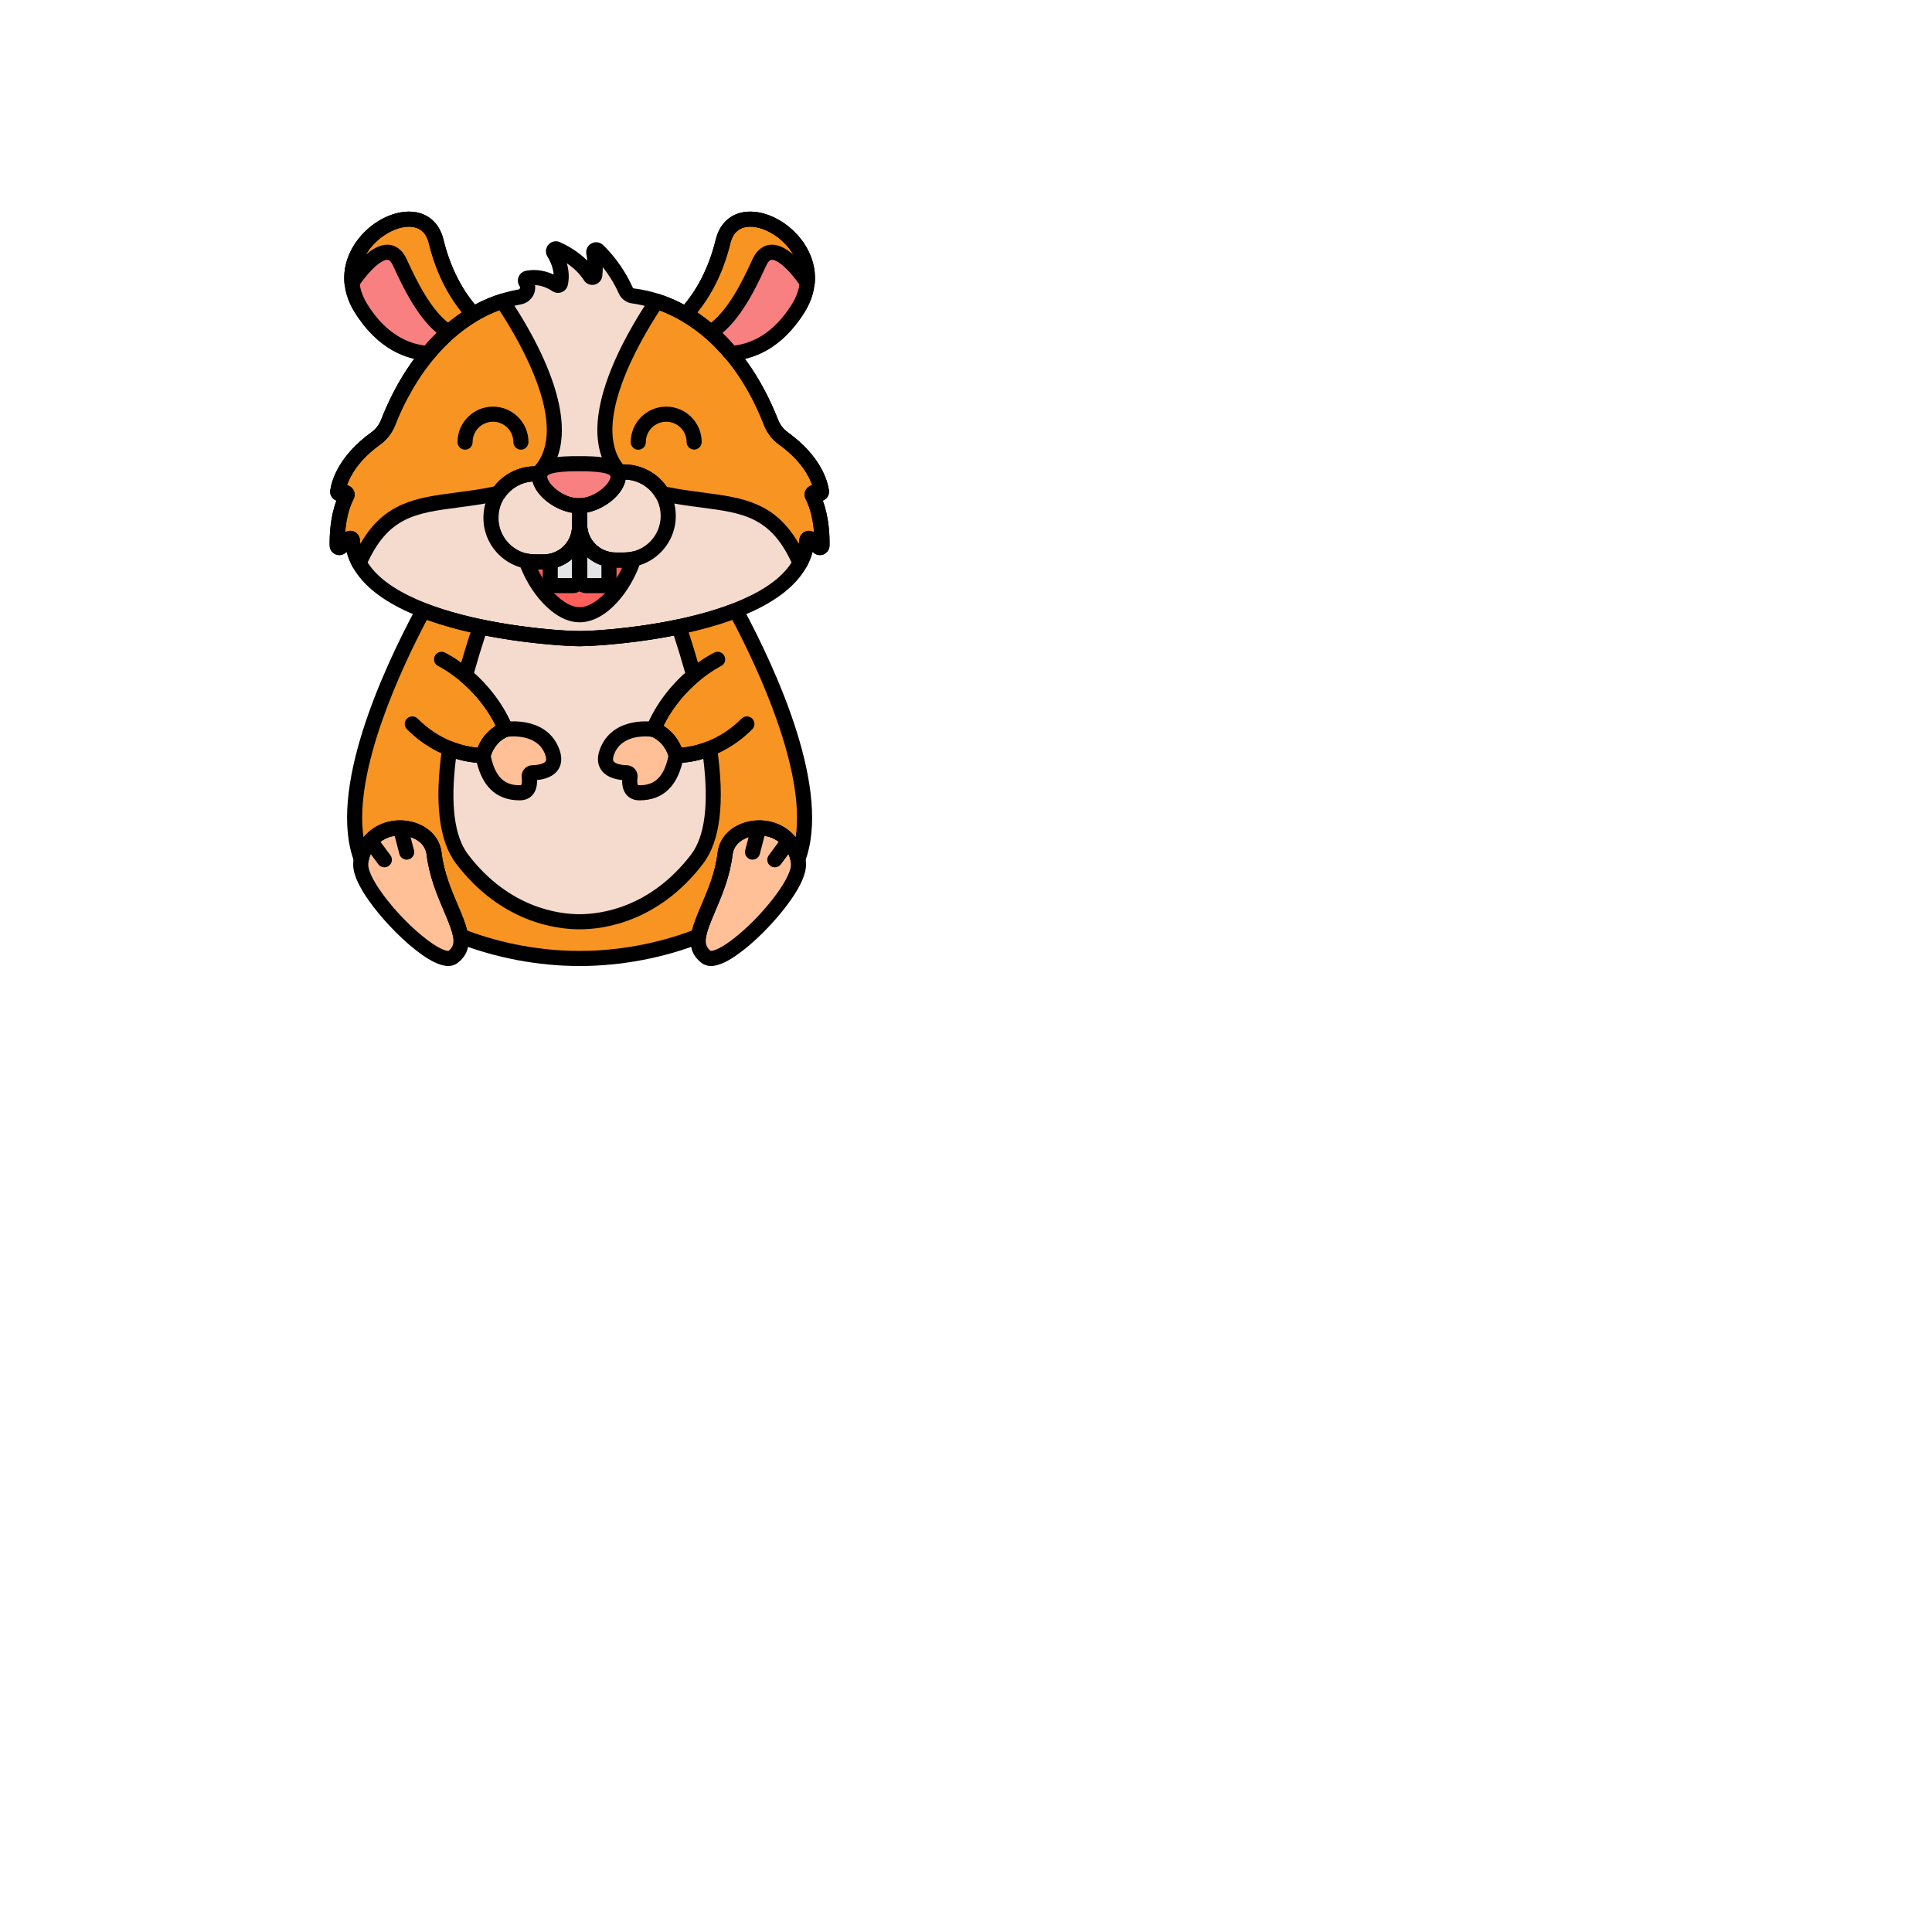
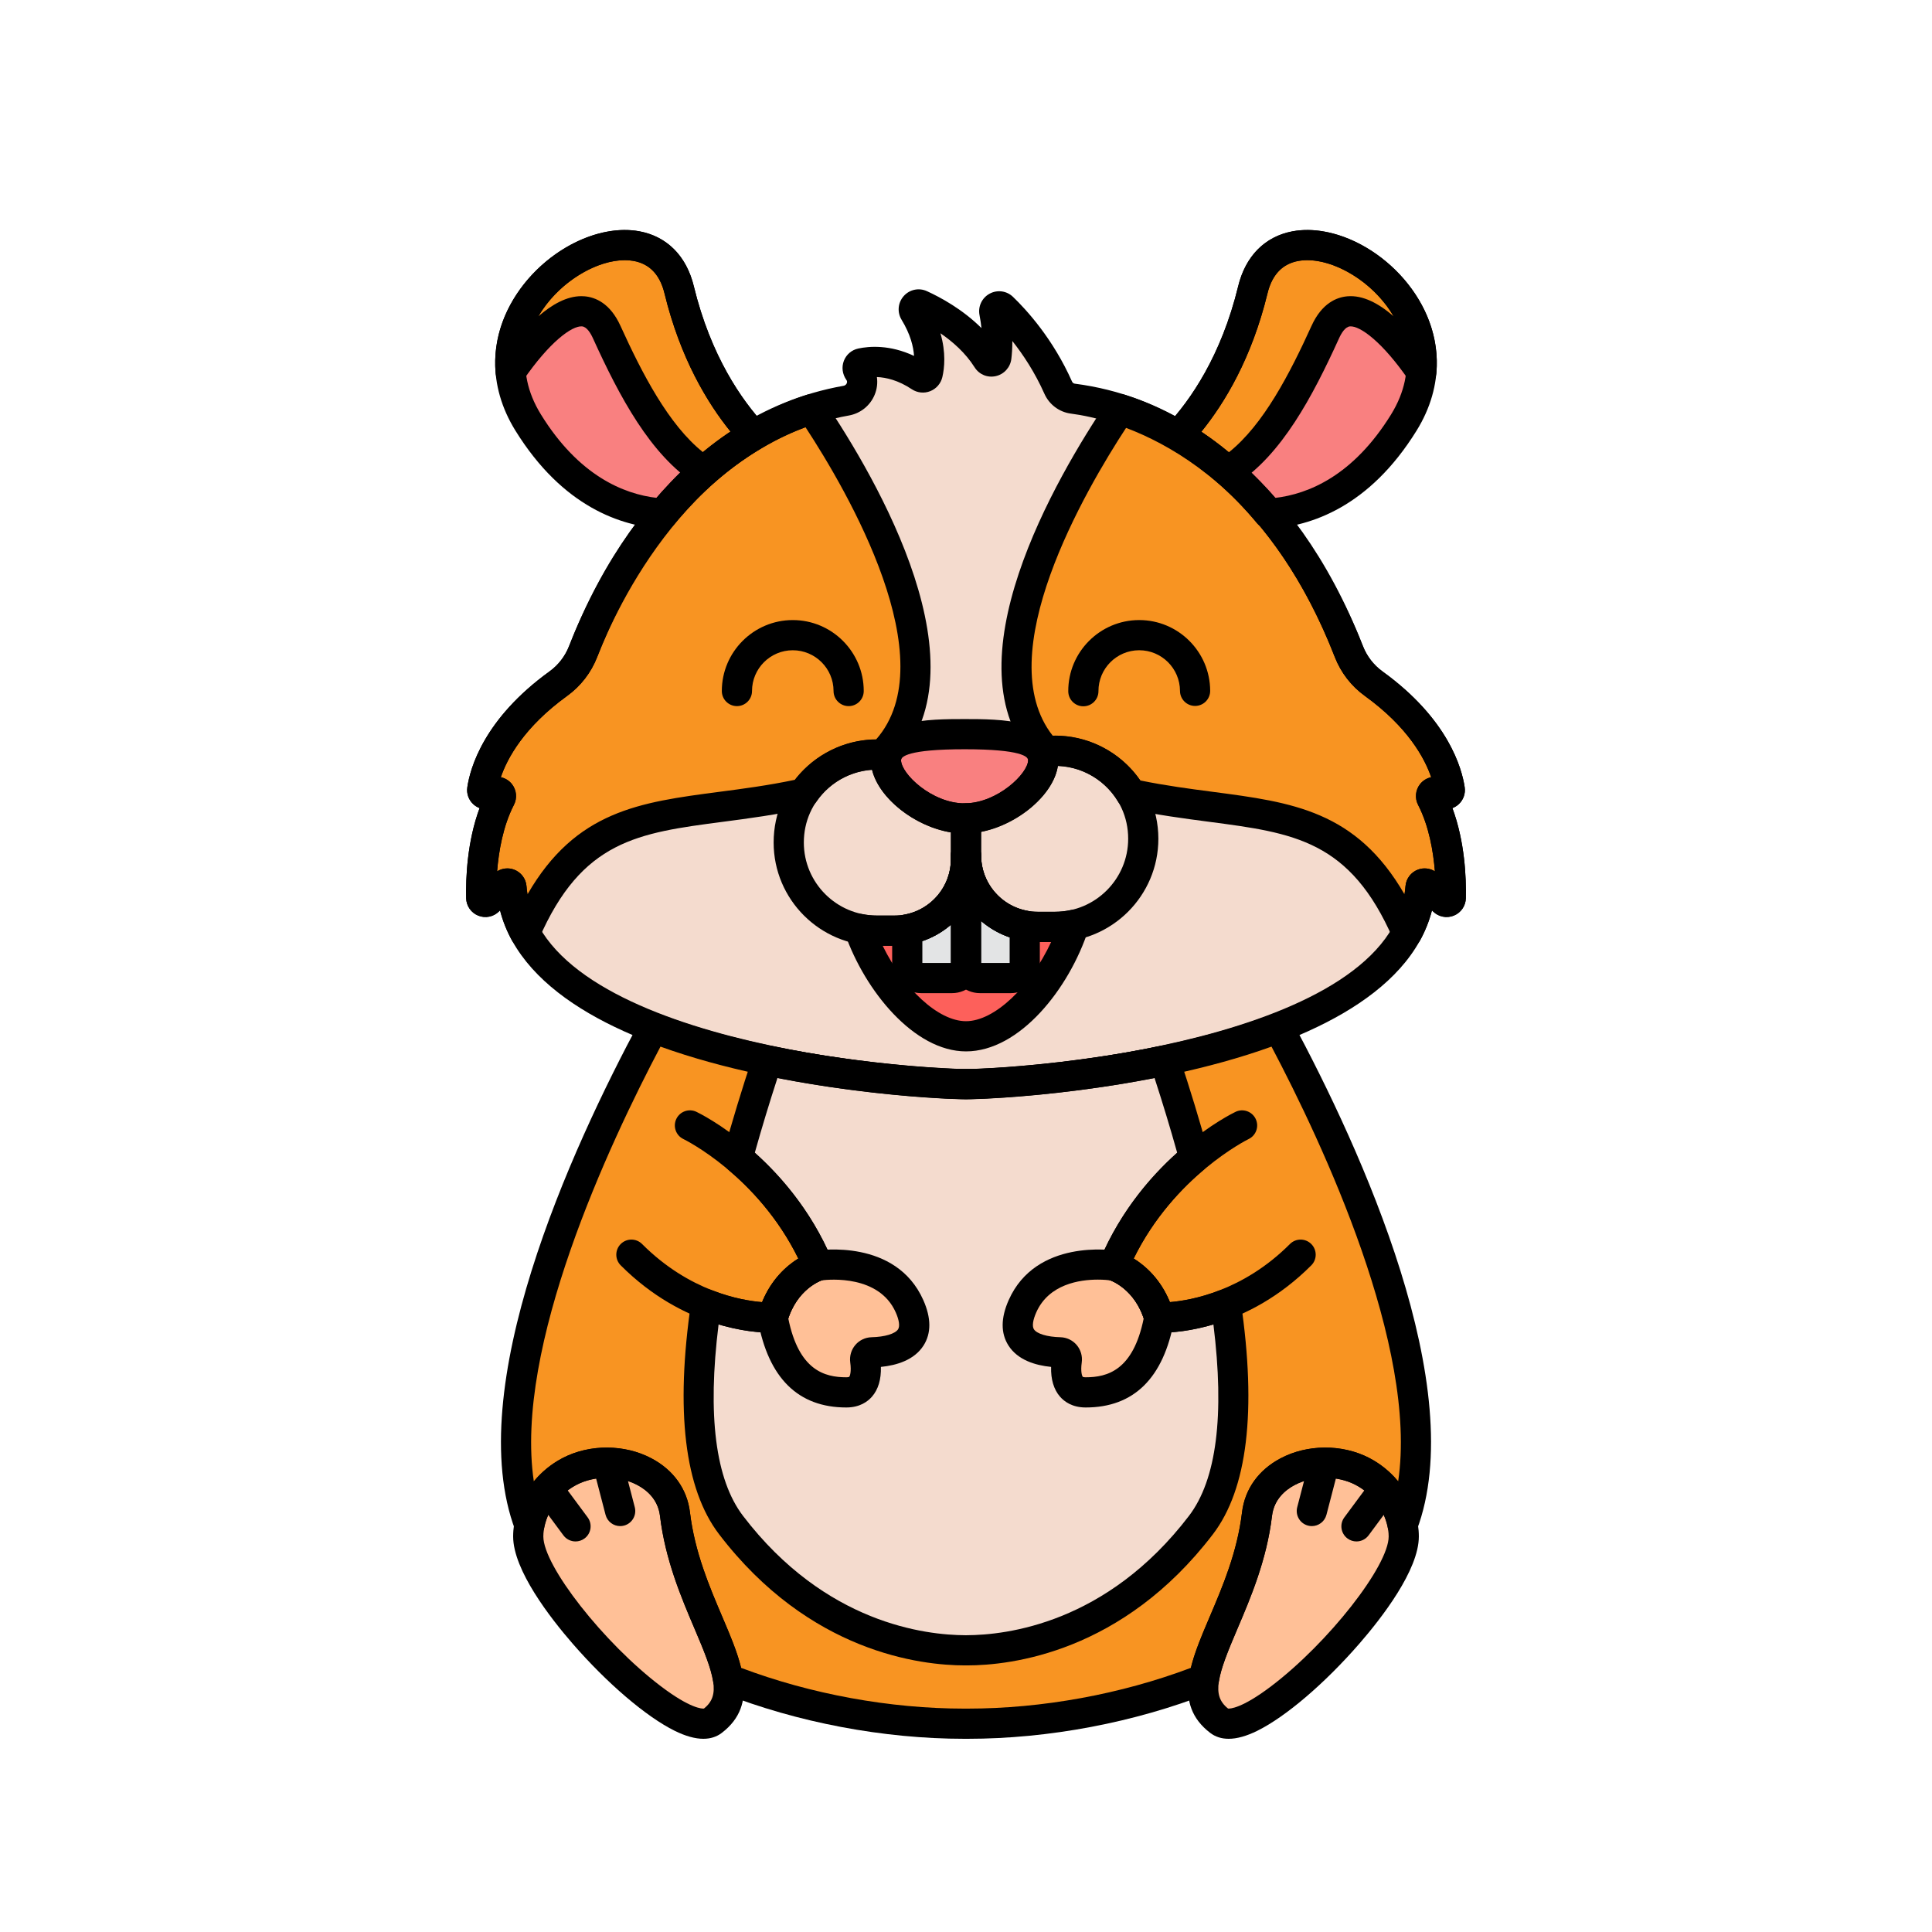
- <svg xmlns="http://www.w3.org/2000/svg" enable-background="new 0 0 512 512" height="100" viewBox="-64 -64 640 640" width="100">
+ <svg xmlns="http://www.w3.org/2000/svg" enable-background="new 0 0 512 512" height="100" viewBox="-32 -32 320 320" width="100">
  <path d="m205.101 100.164c-.272-.528.203-1.127.78-.983l1.39.348c.477.119.928-.278.856-.764-.391-2.65-2.389-10.145-12.604-17.528-1.856-1.341-3.281-3.192-4.111-5.325-3.843-9.868-17.266-38.218-45.728-41.887-1.06-.137-1.971-.834-2.405-1.81-2.91-6.542-6.892-10.998-9.234-13.248-.571-.549-1.504-.029-1.353.748.619 3.185.541 5.748.336 7.438-.092.758-1.081.996-1.489.35-3.007-4.765-8.029-7.624-11.049-9.003-.732-.334-1.437.484-1.019 1.172 2.877 4.732 2.591 8.453 2.18 10.219-.128.55-.764.815-1.234.502-4.27-2.837-7.948-2.602-9.741-2.22-.576.123-.811.799-.472 1.281.017.024.034.049.051.073 1.304 1.869.142 4.438-2.102 4.836-26.98 4.783-39.82 31.936-43.565 41.55-.833 2.138-2.265 3.989-4.124 5.334-10.204 7.38-12.201 14.87-12.592 17.519-.072.486.379.884.856.764l1.39-.348c.577-.144 1.053.455.78.983-3.04 5.892-3.259 13.338-3.192 16.545.013.612.751.907 1.184.475l2.649-2.649c.417-.417 1.128-.154 1.174.433 2.307 29.542 70.73 32.704 75.286 32.59 4.556.114 72.979-3.047 75.286-32.59.046-.587.757-.85 1.174-.433l2.649 2.649c.433.433 1.171.137 1.184-.475.068-3.208-.151-10.654-3.191-16.546z" fill="#f4dbce" />
  <path d="m142.765 121.52h-2.904c-6.551 0-11.861-5.311-11.861-11.862v.625c0 6.551-5.311 11.862-11.862 11.862h-2.904c-.996 0-1.968-.101-2.908-.292 3.138 8.967 10.545 17.789 17.674 17.789 7.309 0 14.915-9.275 17.908-18.471-1.013.223-2.063.349-3.143.349z" fill="#fd605b" />
  <path d="m128 109.66v18.03c0 1.268 1.037 2.305 2.305 2.305h5.118c1.268 0 2.305-1.037 2.305-2.305v-6.371c-5.53-1.006-9.727-5.838-9.728-11.659z" fill="#e3e4e5" />
  <path d="m128 109.659v.625c0 5.822-4.197 10.654-9.729 11.66v5.746c0 1.268 1.037 2.305 2.305 2.305h5.118c1.268 0 2.306-1.037 2.306-2.305v-18.03c0-.001 0-.001 0-.001z" fill="#e3e4e5" />
  <path d="m77.87 53.073c4.014-4.843 8.959-9.473 14.944-13.001-4.1-4.418-9.408-12.08-12.325-24.072-4.5-18.5-38 1-25 22 7.234 11.686 16.013 14.698 22.381 15.073z" fill="#f98080" />
  <path d="m178.119 53.074c6.368-.373 15.153-3.381 22.392-15.074 13-21-20.5-40.5-25-22-2.918 11.998-8.231 19.662-12.331 24.079 5.984 3.527 10.924 8.155 14.939 12.995z" fill="#f98080" />
  <g fill="#f89422">
    <path d="m171.41 46.084c6.896-4.45 11.862-13.758 16.101-23.084 4.195-9.228 13.137 2.553 15.91 6.59 1.491-17.199-24.023-29.568-27.91-13.59-2.917 11.992-8.226 19.655-12.325 24.072 2.996 1.767 5.736 3.804 8.224 6.012z" />
    <path d="m68.489 23c4.241 9.33 9.208 18.64 16.108 23.088 2.488-2.208 5.221-4.25 8.216-6.016-4.099-4.418-9.407-12.08-12.324-24.072-3.887-15.978-29.401-3.609-27.91 13.59 2.773-4.036 11.715-15.818 15.91-6.59z" />
    <path d="m205.101 100.164c-.272-.528.203-1.127.78-.983l1.39.348c.476.119.928-.279.856-.764-.391-2.651-2.39-10.15-12.614-17.535-1.854-1.34-3.273-3.193-4.104-5.325-3.472-8.913-14.756-32.853-37.843-40.132-7.159 10.602-26.061 41.737-12.28 56.67 5.754-.602 11.203 2.289 14.039 7.056 21.196 4.558 35.825.307 45.712 23.03 1.249-2.306 2.035-4.82 2.249-7.562.046-.586.758-.848 1.174-.432l2.649 2.649c.433.433 1.171.137 1.184-.475.067-3.207-.152-10.653-3.192-16.545z" />
    <path d="m114.153 93.015c14.831-14.695-4.472-46.509-11.722-57.246-23.088 7.278-34.368 31.223-37.84 40.136-.83 2.132-2.25 3.985-4.104 5.325-10.224 7.385-12.223 14.885-12.614 17.535-.072.486.38.884.856.764l1.39-.348c.577-.144 1.052.455.78.983-3.04 5.892-3.259 13.338-3.192 16.546.013.612.751.907 1.184.475l2.649-2.649c.416-.416 1.128-.155 1.174.432.214 2.742 1 5.256 2.249 7.562 9.96-22.891 24.73-18.405 46.18-23.129 2.839-4.185 7.762-6.729 13.01-6.386z" />
    <path d="m176.203 218.788c.9-7.544 10.67-10.574 17.423-7.093 3.74 1.928 6.05 5.445 6.692 8.873 8.582-22.734-9.686-62.129-20.538-82.325-21.024 8.173-48.926 9.388-51.78 9.316-2.853.071-30.755-1.143-51.78-9.316-10.852 20.196-29.12 59.591-20.538 82.324.641-3.428 2.951-6.944 6.692-8.872 6.753-3.481 16.524-.451 17.423 7.093 1.405 11.779 7.786 20.831 8.782 27.302 19.199 7.56 36.316 7.411 39.42 7.411s20.221.149 39.42-7.411c.998-6.471 7.379-15.523 8.784-27.302z" />
  </g>
  <path d="m140.463 92.53c.21.402.327.857.327 1.376 0 3.95-6.514 9.505-12.79 9.641v6.112c0 6.551 5.311 11.862 11.862 11.862h2.904c8.061 0 14.596-6.535 14.596-14.596-.001-9.157-8.242-15.805-16.899-14.395z" fill="#f4dbce" />
  <path d="m127.766 103.56c-6.347 0-13.025-5.655-13.025-9.653 0-.306.052-.584.127-.848-8.408-.971-16.229 5.57-16.229 14.49 0 8.061 6.535 14.596 14.596 14.596h2.904c6.551 0 11.862-5.311 11.862-11.862v-6.736c-.079.002-.157.013-.235.013z" fill="#f4dbce" />
  <path d="m160.006 186.231c-1.974-6.972-7.513-8.606-7.513-8.606 3.488-8.252 8.853-14.081 13.318-17.835-1.597-5.831-3.306-11.332-4.903-16.133-15.997 3.345-30.867 3.953-32.908 3.902-2.042.051-16.912-.558-32.908-3.902-1.597 4.801-3.306 10.302-4.903 16.133 4.464 3.754 9.829 9.583 13.318 17.835 0 0-5.539 1.634-7.513 8.606 0 0-4.779.239-11.04-2.222-2.168 14.789-1.882 28.716 4.136 36.592 16.07 21.032 36.238 20.743 38.911 20.743s22.841.289 38.911-20.743c6.018-7.876 6.304-21.803 4.136-36.592-6.263 2.461-11.042 2.222-11.042 2.222z" fill="#f4dbce" />
  <path d="m140.79 93.906c0 3.999-6.678 9.653-13.025 9.653s-13.025-5.655-13.025-9.653 6.678-4.307 13.025-4.307c6.348.001 13.025.309 13.025 4.307z" fill="#f98080" />
  <path d="m152.494 177.625s-11.332-1.838-15.138 6.725c-2.965 6.671 3.31 7.567 6.227 7.638.697.017 1.209.644 1.113 1.334-.272 1.948-.248 5.299 3.126 5.299 4.757 0 10.282-1.925 12.185-12.39-1.974-6.972-7.513-8.606-7.513-8.606z" fill="#ffc097" />
  <path d="m103.506 177.625s11.332-1.838 15.138 6.725c2.965 6.671-3.31 7.567-6.227 7.638-.697.017-1.209.644-1.113 1.334.272 1.948.248 5.299-3.126 5.299-4.757 0-10.282-1.925-12.185-12.39 1.974-6.972 7.513-8.606 7.513-8.606z" fill="#ffc097" />
  <path d="m193.626 211.695c-6.753-3.481-16.524-.451-17.423 7.093-2.01 16.857-14.228 28.135-6.24 34.244 5.511 4.215 30.544-21.146 30.544-30.544 0-3.964-2.435-8.501-6.881-10.793z" fill="#ffc097" />
  <path d="m62.374 211.695c6.753-3.481 16.524-.451 17.423 7.093 2.01 16.857 14.228 28.135 6.24 34.244-5.511 4.215-30.544-21.146-30.544-30.544 0-3.964 2.435-8.501 6.881-10.793z" fill="#ffc097" />
  <path d="m128.048 150.059c-.021 0-.074 0-.096 0-.007 0-.011 0-.015 0v-.001c-3.338-.067-69.723-2.463-77.116-31.266l-.162.161c-.904.906-2.257 1.184-3.448.707-1.188-.477-1.975-1.613-2.003-2.894-.071-3.374.165-9.367 2.227-14.919-.372-.14-.721-.35-1.024-.626-.789-.716-1.166-1.771-1.01-2.824.463-3.142 2.717-11.306 13.6-19.177 1.473-1.066 2.6-2.523 3.258-4.215 4.408-11.319 17.661-38.177 45.458-43.105.351-.062.492-.32.537-.427.116-.281-.008-.458-.049-.517-.695-.988-.838-2.165-.427-3.212.404-1.032 1.294-1.787 2.378-2.017 1.834-.391 5.233-.657 9.236 1.222-.098-1.548-.601-3.583-2.058-5.979-.764-1.256-.622-2.837.353-3.935.969-1.091 2.514-1.417 3.841-.81 2.255 1.029 5.904 3.004 9.031 6.115-.069-.671-.173-1.389-.32-2.148-.277-1.426.393-2.852 1.669-3.547 1.27-.691 2.824-.484 3.87.519 2.311 2.22 6.654 6.996 9.785 14.035.083.187.257.323.441.347 30.1 3.88 44.148 34.245 47.737 43.459.66 1.693 1.782 3.148 3.247 4.207 10.893 7.873 13.148 16.042 13.612 19.189.155 1.049-.222 2.105-1.011 2.821-.304.276-.652.486-1.024.626 2.061 5.552 2.298 11.545 2.227 14.916-.028 1.284-.814 2.42-2.003 2.896-1.19.477-2.542.2-3.448-.707l-.162-.161c-7.393 28.8-73.771 31.198-77.116 31.266v.001c-.003 0-.008 0-.015 0zm-.048-5c.021 0 .042 0 .062.001 8.734.224 70.727-4.607 72.731-30.286.097-1.237.91-2.314 2.074-2.744.935-.345 1.969-.226 2.796.289-.262-3.292-.973-7.498-2.785-11.009-.573-1.111-.442-2.462.333-3.441.47-.592 1.124-.986 1.837-1.138-1.066-3.12-3.833-8.295-10.99-13.468-2.246-1.624-3.967-3.852-4.976-6.444-13.196-33.879-36.8-39.422-43.719-40.314-1.906-.246-3.58-1.5-4.37-3.273-1.603-3.603-3.558-6.534-5.318-8.749.006 1.181-.07 2.183-.166 2.971-.17 1.394-1.203 2.535-2.57 2.842-1.377.31-2.759-.262-3.514-1.458-1.506-2.386-3.629-4.25-5.657-5.637.934 3.222.661 5.774.316 7.255-.246 1.06-.997 1.933-2.009 2.334-1.006.4-2.143.281-3.043-.316-2.255-1.499-4.266-1.963-5.792-2.023.144.975.023 1.988-.37 2.937-.75 1.809-2.351 3.093-4.282 3.435-26.01 4.612-38.472 31.779-41.672 39.996-1.007 2.589-2.731 4.82-4.986 6.452-7.149 5.171-9.914 10.344-10.979 13.46.712.152 1.367.546 1.836 1.138.776.979.907 2.33.334 3.442-1.812 3.511-2.523 7.716-2.784 11.009.825-.515 1.859-.634 2.795-.289 1.164.43 1.978 1.506 2.074 2.744 2.005 25.678 64.017 30.494 72.731 30.286.021-.001.042-.002.063-.002zm77.275-43.452h.004zm-154.547-.001-.004.001c.001 0 .003 0 .004-.001zm154.925-2.477c0 .001.001.002.001.003 0-.001-.001-.002-.001-.003zm-155.306-.003v.003c0-.001 0-.002 0-.003z" />
  <path d="m201.037 125.029c-.035 0-.071-.001-.107-.002-.956-.041-1.804-.624-2.185-1.5-7.111-16.345-16.412-17.565-30.491-19.413-4.038-.53-8.614-1.13-13.453-2.17-.68-.146-1.268-.569-1.623-1.166-2.404-4.041-6.957-6.335-11.632-5.849-.785.084-1.562-.211-2.097-.791-14.757-15.99 3.508-47.122 12.045-59.764.621-.917 1.771-1.317 2.824-.985 7.956 2.509 27.726 11.585 39.42 41.609.661 1.698 1.781 3.152 3.239 4.206 10.902 7.875 13.159 16.048 13.623 19.197.155 1.049-.222 2.104-1.011 2.82-.304.275-.652.486-1.024.626 2.061 5.551 2.298 11.544 2.227 14.916-.028 1.284-.814 2.419-2.003 2.896-1.189.478-2.543.198-3.448-.707l-.163-.163c-.437 1.701-1.086 3.351-1.942 4.932-.439.808-1.285 1.308-2.199 1.308zm-44.174-27.762c4.252.868 8.207 1.387 12.041 1.89 13.097 1.718 23.729 3.113 31.726 16.975.073-.449.128-.902.164-1.358.097-1.237.91-2.312 2.073-2.742.935-.345 1.97-.226 2.797.29-.262-3.293-.973-7.499-2.785-11.01-.573-1.111-.442-2.462.333-3.441.47-.592 1.124-.986 1.837-1.138-1.066-3.121-3.835-8.3-11-13.475-2.24-1.62-3.958-3.848-4.97-6.444-10.11-25.957-26.384-35.033-34.499-38.048-6.829 10.425-22.759 37.728-12.206 51.105 5.714-.154 11.22 2.652 14.489 7.396zm48.412 4.34h.004zm.378-2.479c0 .001.001.003.001.004 0-.001-.001-.002-.001-.004z" />
  <path d="m54.963 125.029c-.915 0-1.76-.5-2.198-1.31-.856-1.582-1.506-3.23-1.941-4.931l-.164.163c-.904.906-2.257 1.184-3.448.707-1.188-.477-1.975-1.613-2.003-2.894-.071-3.374.166-9.368 2.227-14.919-.372-.14-.721-.35-1.024-.626-.789-.716-1.166-1.771-1.01-2.824.463-3.145 2.72-11.318 13.623-19.194 1.457-1.053 2.577-2.507 3.237-4.205 11.698-30.03 31.463-39.105 39.418-41.613 1.057-.332 2.204.069 2.824.985 8.725 12.92 27.302 44.673 11.409 60.42-.508.503-1.201.763-1.923.719-4.24-.273-8.373 1.751-10.778 5.295-.358.529-.906.9-1.53 1.038-5.025 1.106-9.761 1.728-13.938 2.275-14.077 1.846-23.376 3.066-30.487 19.41-.381.876-1.229 1.459-2.185 1.5-.038.003-.074.004-.109.004zm-2.93-13.194c.369 0 .742.064 1.1.196 1.163.43 1.977 1.505 2.073 2.741.036.457.091.91.164 1.359 7.995-13.86 18.627-15.254 31.722-16.972 4.002-.524 8.132-1.066 12.59-2.002 3.211-4.161 8.195-6.635 13.422-6.672 11.562-13.14-4.72-41.09-11.687-51.725-8.114 3.014-24.384 12.091-34.497 38.052-1.011 2.597-2.729 4.825-4.968 6.443-7.167 5.176-9.935 10.356-11.001 13.476.712.152 1.367.546 1.837 1.138.775.979.906 2.331.333 3.441-1.812 3.511-2.523 7.716-2.785 11.009.511-.317 1.101-.484 1.697-.484zm-1.305-10.229-.004.001c.001 0 .003 0 .004-.001zm-.381-2.481v.003s0-.002 0-.003z" />
  <path d="m135.424 132.495h-5.118c-2.649 0-4.806-2.156-4.806-4.805v-18.03c0-1.381 1.119-2.5 2.5-2.5s2.5 1.119 2.5 2.5c.001 4.522 3.229 8.391 7.676 9.2 1.188.216 2.053 1.251 2.053 2.459v6.371c0 2.649-2.156 4.805-4.805 4.805zm-4.924-5h4.729v-4.248c-1.764-.598-3.361-1.523-4.729-2.698z" />
  <path d="m125.694 132.495h-5.118c-2.649 0-4.805-2.156-4.805-4.805v-5.746c0-1.208.864-2.244 2.053-2.459 4.447-.809 7.676-4.678 7.676-9.201v-.625c0-1.381 1.119-2.5 2.5-2.5 1.375 0 2.491 1.11 2.5 2.484v.016 18.031c0 2.649-2.156 4.805-4.806 4.805zm-4.923-5h4.729v-6.321c-1.367 1.175-2.965 2.1-4.729 2.698z" />
  <path d="m142.766 124.02h-2.904c-7.919 0-14.361-6.442-14.361-14.361v-6.112c0-1.36 1.087-2.47 2.446-2.5 5.343-.115 10.344-4.98 10.344-7.141 0-.136-.029-.192-.044-.219-.371-.712-.378-1.558-.019-2.276s1.041-1.219 1.834-1.348c4.931-.805 9.966.607 13.805 3.872 3.81 3.24 5.995 7.974 5.995 12.989-.001 9.427-7.67 17.096-17.096 17.096zm-12.266-18.248v3.887c0 5.162 4.199 9.361 9.361 9.361h2.904c6.67 0 12.096-5.426 12.096-12.096 0-3.598-1.504-6.858-4.234-9.18-2.107-1.792-4.719-2.796-7.409-2.894-.716 4.737-6.628 9.711-12.718 10.922z" />
  <path d="m116.139 124.645h-2.904c-9.427 0-17.096-7.669-17.096-17.096 0-4.936 2.022-9.457 5.694-12.729 3.65-3.253 8.506-4.804 13.322-4.245.729.084 1.383.484 1.791 1.094.407.609.527 1.367.327 2.073-.032.112-.032.152-.032.165 0 2.228 5.058 7.124 10.475 7.153.085-.006.153-.01.222-.012.66-.023 1.326.239 1.808.709s.755 1.116.755 1.79v6.736c-.001 7.919-6.443 14.362-14.362 14.362zm-3.704-29.156c-2.663.176-5.232 1.243-7.274 3.063-2.594 2.311-4.021 5.506-4.021 8.997 0 6.67 5.426 12.096 12.096 12.096h2.904c5.162 0 9.361-4.2 9.361-9.362v-4.413c-6.025-.985-11.936-5.663-13.066-10.381z" />
  <path d="m128 142.143c-8.587 0-16.73-10.028-20.033-19.463-.297-.849-.116-1.791.475-2.468.59-.677 1.496-.986 2.38-.809.795.161 1.606.242 2.413.242h2.904c5.162 0 9.361-4.2 9.361-9.362v-.625c0-1.381 1.119-2.5 2.5-2.5s2.5 1.119 2.5 2.5c0 5.162 4.199 9.361 9.361 9.361h2.904c.854 0 1.73-.098 2.606-.29.87-.192 1.786.099 2.389.763.602.665.802 1.6.524 2.453-3.185 9.792-11.378 20.198-20.284 20.198zm-13.803-17.498c3.491 7.149 9.215 12.498 13.803 12.498 4.719 0 10.666-5.717 14.104-13.123h-2.242c-4.788 0-9.037-2.356-11.647-5.969-2.56 3.964-7.017 6.594-12.075 6.594z" />
  <path d="m127.766 106.06c-7.399 0-15.524-6.361-15.524-12.153 0-6.807 9.718-6.807 15.524-6.807s15.524 0 15.524 6.807c0 5.792-8.125 12.153-15.524 12.153zm0-13.96c-9.499 0-10.524 1.264-10.524 1.807 0 2.234 5.088 7.153 10.524 7.153s10.524-4.919 10.524-7.153c0-.544-1.025-1.807-10.524-1.807z" />
  <path d="m147.438 84.985c-1.377 0-2.495-1.114-2.5-2.492-.021-6.48 5.234-11.77 11.715-11.791h.037c6.464 0 11.731 5.247 11.753 11.714.005 1.381-1.111 2.504-2.492 2.508-.002 0-.005 0-.008 0-1.377 0-2.495-1.114-2.5-2.492-.012-3.716-3.039-6.731-6.753-6.731-.007 0-.014 0-.021 0-3.724.012-6.742 3.051-6.73 6.774.005 1.381-1.111 2.504-2.492 2.508-.004.002-.007.002-.009.002z" />
  <path d="m108.562 84.955c-1.381 0-2.5-1.119-2.5-2.5 0-3.723-3.029-6.752-6.753-6.752-3.723 0-6.752 3.029-6.752 6.752 0 1.381-1.119 2.5-2.5 2.5s-2.5-1.119-2.5-2.5c0-6.48 5.271-11.752 11.752-11.752s11.753 5.272 11.753 11.752c0 1.381-1.119 2.5-2.5 2.5z" />
  <path d="m77.87 55.573c-.049 0-.098-.001-.147-.004-6.77-.399-16.491-3.543-24.359-16.253-4.592-7.417-4.449-15.746.391-22.849 4.854-7.124 13.31-11.395 20.105-10.162 4.618.839 7.835 4.072 9.059 9.104 2.812 11.562 7.931 18.869 11.729 22.963.515.555.75 1.313.641 2.062s-.552 1.408-1.204 1.792c-5.156 3.039-9.964 7.226-14.288 12.442-.479.576-1.185.905-1.927.905zm-6.415-44.48c-4.59 0-10.271 3.349-13.569 8.189-2.161 3.171-5.069 9.649-.271 17.401 6.263 10.117 13.679 13.145 19.181 13.786 3.759-4.366 7.855-8.041 12.222-10.962-3.867-4.766-8.349-12.19-10.957-22.917-.75-3.083-2.464-4.888-5.095-5.366-.487-.088-.991-.131-1.511-.131z" />
  <path d="m171.41 48.584c-.598 0-1.19-.213-1.661-.63-2.467-2.19-5.103-4.117-7.833-5.727-.652-.384-1.095-1.043-1.204-1.792s.126-1.507.641-2.062c3.799-4.093 8.916-11.399 11.729-22.963 1.644-6.757 7.007-10.244 13.977-9.1 9.742 1.598 19.881 11.64 18.853 23.496-.091 1.052-.832 1.933-1.854 2.202-1.019.269-2.1-.132-2.697-1.002-4.364-6.354-8.089-9.072-9.764-8.946-.785.069-1.418 1.112-1.81 1.976-4.398 9.676-9.505 19.299-17.022 24.15-.415.266-.886.398-1.355.398zm-4.428-9.077c1.562 1.044 3.088 2.181 4.563 3.401 5.715-4.546 10.107-13.063 13.688-20.943 1.709-3.759 4.165-4.732 5.925-4.887 2.59-.23 5.229 1.189 7.681 3.321-2.897-4.994-8.202-8.437-12.59-9.156-3.075-.505-7.013.015-8.311 5.347-2.608 10.728-7.088 18.152-10.956 22.917z" />
  <path d="m178.119 55.574c-.741 0-1.448-.33-1.924-.904-4.328-5.218-9.134-9.402-14.285-12.438-.652-.384-1.095-1.043-1.204-1.792s.126-1.507.642-2.062c3.8-4.093 8.92-11.4 11.734-22.969 1.224-5.032 4.44-8.265 9.059-9.104 6.79-1.232 15.251 3.038 20.105 10.162 4.84 7.103 4.982 15.431.391 22.849-7.871 12.715-17.598 15.857-24.371 16.254-.049.003-.098.004-.147.004zm-11.142-16.059c4.361 2.918 8.457 6.592 12.217 10.957 5.505-.64 12.926-3.667 19.191-13.788 4.799-7.752 1.891-14.23-.271-17.401-3.671-5.389-10.296-8.927-15.08-8.058-2.631.478-4.345 2.283-5.095 5.366-2.61 10.733-7.093 18.159-10.962 22.924z" />
  <path d="m84.596 48.588c-.469 0-.939-.131-1.354-.399-7.521-4.85-12.63-14.476-17.029-24.155-.392-.863-1.024-1.906-1.81-1.975-1.674-.131-5.4 2.596-9.764 8.947-.598.87-1.676 1.27-2.698 1.001-1.021-.269-1.762-1.15-1.853-2.202-1.027-11.855 9.111-21.898 18.853-23.495 6.972-1.145 12.333 2.342 13.977 9.1 2.812 11.562 7.931 18.869 11.729 22.963.515.555.75 1.313.641 2.062s-.552 1.408-1.204 1.792c-2.702 1.593-5.335 3.521-7.827 5.732-.471.416-1.065.629-1.661.629zm-20.303-31.533c.183 0 .365.008.548.024 1.76.155 4.216 1.128 5.925 4.887 3.582 7.882 7.977 16.402 13.693 20.948 1.481-1.227 3.005-2.365 4.559-3.405-3.867-4.766-8.348-12.19-10.957-22.917-1.298-5.333-5.234-5.853-8.311-5.347-4.389.72-9.694 4.164-12.591 9.159 2.279-1.986 4.724-3.349 7.134-3.349z" />
  <path d="m147.821 201.122c-2.224 0-3.54-.977-4.253-1.796-1.031-1.184-1.53-2.869-1.472-4.924-2.601-.257-5.537-1.131-7.076-3.562-1.28-2.023-1.264-4.548.051-7.504 4.535-10.205 17.281-8.264 17.823-8.178.104.017.206.04.308.07.279.083 6.887 2.119 9.21 10.323.104.367.123.753.055 1.128-1.743 9.583-6.671 14.443-14.646 14.443zm2.014-21.177c-2.993 0-8.111.732-10.195 5.42-.567 1.278-.711 2.298-.394 2.8.475.751 2.201 1.271 4.397 1.323 1.037.026 2.017.494 2.688 1.284.678.798.983 1.853.84 2.893-.215 1.537.056 2.249.168 2.377.018.021.166.079.481.079 3.573 0 7.868-1.125 9.613-9.752-1.502-4.538-4.843-6.039-5.525-6.302-.342-.044-1.094-.122-2.073-.122z" />
  <path d="m108.179 201.122c-7.975 0-12.902-4.859-14.646-14.443-.068-.375-.05-.761.055-1.128 2.323-8.204 8.931-10.24 9.21-10.323.102-.03.204-.053.308-.07.543-.087 13.288-2.029 17.823 8.178 1.314 2.956 1.331 5.48.051 7.504-1.539 2.431-4.475 3.305-7.076 3.562.059 2.055-.44 3.74-1.472 4.924-.713.819-2.03 1.796-4.253 1.796zm-9.614-14.753c1.744 8.628 6.039 9.752 9.613 9.752.315 0 .464-.058.481-.079.112-.128.383-.84.168-2.375-.144-1.042.162-2.097.84-2.895.672-.791 1.651-1.258 2.688-1.284 2.197-.053 3.924-.573 4.398-1.324.317-.501.174-1.522-.394-2.8-2.755-6.197-10.927-5.463-12.269-5.298-.744.287-4.028 1.774-5.525 6.303z" />
  <path d="m160.402 188.739c-.288 0-.467-.008-.521-.011-1.07-.054-1.987-.784-2.279-1.815-1.556-5.492-5.772-6.877-5.815-6.89-.683-.202-1.247-.685-1.552-1.329s-.32-1.387-.043-2.042c7.206-17.049 21.837-24.201 22.456-24.497 1.244-.598 2.737-.069 3.334 1.177.595 1.245.069 2.736-1.175 3.333-.185.09-12.319 6.101-19.033 19.793 1.906 1.186 4.43 3.381 5.993 7.213 3.514-.292 12.099-1.824 19.886-9.622.974-.977 2.558-.978 3.535-.002s.979 2.559.002 3.536c-10.516 10.53-22.171 11.156-24.788 11.156z" />
  <path d="m95.598 188.739c-2.615 0-14.271-.625-24.787-11.157-.977-.977-.975-2.56.002-3.536s2.559-.975 3.535.002c7.843 7.853 16.38 9.355 19.882 9.631 1.563-3.837 4.09-6.035 5.997-7.223-6.753-13.792-18.902-19.729-19.03-19.791-1.246-.596-1.772-2.088-1.178-3.334.597-1.246 2.089-1.774 3.334-1.177.619.296 15.25 7.448 22.456 24.497.277.656.262 1.399-.043 2.042s-.869 1.127-1.552 1.329c-.148.048-4.267 1.422-5.815 6.89-.292 1.031-1.209 1.762-2.279 1.815-.056.004-.234.012-.522.012z" />
  <path d="m128.15 243.844c-.016 0-.03 0-.046 0h-.209c-.015 0-.031 0-.046 0-7.299 0-25.775-2.13-40.747-21.725-5.714-7.479-7.27-20.422-4.623-38.473.11-.754.56-1.417 1.22-1.8.661-.383 1.458-.443 2.169-.164 3.552 1.396 6.595 1.848 8.364 1.991 1.562-3.833 4.088-6.029 5.994-7.216-3.39-6.911-8.121-11.789-11.646-14.753-.747-.628-1.061-1.633-.803-2.574 1.44-5.261 3.104-10.733 4.942-16.262.399-1.205 1.644-1.916 2.884-1.658 15.941 3.333 30.82 3.881 32.334 3.851.043-.001.082-.001.125 0 1.517.04 16.392-.517 32.334-3.851 1.24-.258 2.482.452 2.884 1.658 1.834 5.51 3.496 10.981 4.942 16.262.258.941-.056 1.946-.802 2.574-3.526 2.965-8.259 7.844-11.647 14.754 1.906 1.187 4.432 3.383 5.994 7.216 1.77-.143 4.812-.594 8.364-1.991.709-.279 1.509-.219 2.169.164s1.109 1.046 1.22 1.8c2.646 18.051 1.091 30.995-4.623 38.473-14.97 19.592-33.447 21.724-40.747 21.724zm-.15-5h.11c6.541-.027 23.167-1.901 36.814-19.761 4.568-5.979 5.929-16.642 4.054-31.721-5.188 1.539-8.914 1.373-9.097 1.366-1.071-.054-1.988-.784-2.28-1.816-1.556-5.492-5.772-6.877-5.815-6.889-.683-.202-1.247-.685-1.552-1.329s-.32-1.387-.043-2.042c3.443-8.146 8.644-14.001 12.79-17.715-1.133-4.048-2.392-8.201-3.754-12.389-15.576 3.045-29.304 3.534-31.228 3.512-1.912.025-15.65-.467-31.228-3.512-1.366 4.201-2.624 8.353-3.754 12.389 4.146 3.714 9.347 9.569 12.79 17.715.277.656.262 1.399-.043 2.042s-.869 1.127-1.552 1.329c-.148.048-4.267 1.422-5.815 6.889-.292 1.032-1.209 1.762-2.28 1.816-.183.008-3.91.171-9.097-1.366-1.875 15.08-.515 25.743 4.054 31.722 13.646 17.858 30.275 19.732 36.814 19.761h.112z" />
  <path d="m171.501 255.999c-1.18 0-2.201-.327-3.057-.981-6.244-4.775-3.255-11.785-.089-19.206 2.146-5.034 4.58-10.739 5.364-17.32.457-3.828 2.715-7.001 6.359-8.935 4.445-2.36 10.212-2.394 14.692-.084 4.926 2.539 8.235 7.77 8.235 13.015 0 5.575-6.162 13.502-9.835 17.731-5.717 6.583-12.197 12.119-16.912 14.45-1.792.886-3.382 1.33-4.757 1.33zm-.088-5.006c.275.023 2.201.042 7.141-3.706 9.454-7.173 19.453-19.92 19.453-24.799 0-2.756-1.729-6.614-5.526-8.571-3.021-1.557-7.062-1.534-10.057.056-1.524.809-3.41 2.353-3.739 5.111-.869 7.292-3.564 13.611-5.73 18.689-3.335 7.817-4.344 11.015-1.542 13.22z" />
  <path d="m84.499 255.999c-1.375 0-2.965-.443-4.759-1.33-4.715-2.331-11.195-7.867-16.912-14.45-3.673-4.229-9.835-12.156-9.835-17.731 0-5.246 3.31-10.476 8.235-13.015 4.481-2.31 10.248-2.275 14.692.084 3.645 1.934 5.902 5.107 6.359 8.935.784 6.582 3.218 12.287 5.364 17.321 3.166 7.421 6.155 14.431-.089 19.206-.854.653-1.875.98-3.055.98zm-20.979-42.082c-3.797 1.957-5.526 5.815-5.526 8.571 0 4.879 9.999 17.626 19.453 24.799 4.939 3.747 6.868 3.732 7.141 3.706 2.802-2.205 1.793-5.402-1.541-13.219-2.166-5.078-4.861-11.397-5.73-18.69-.329-2.758-2.215-4.302-3.739-5.111-2.996-1.59-7.038-1.614-10.058-.056z" />
  <path d="m128.253 256c-.026 0-.052 0-.078 0h-.35c-.025 0-.053 0-.078 0-13.428 0-27.658-2.692-40.084-7.584-.827-.326-1.42-1.067-1.555-1.946-.361-2.35-1.615-5.292-3.068-8.7-2.163-5.077-4.855-11.395-5.725-18.686-.329-2.758-2.215-4.302-3.739-5.111-2.994-1.59-7.036-1.613-10.057-.056-2.764 1.424-4.825 4.149-5.38 7.11-.206 1.102-1.121 1.932-2.237 2.03-1.117.104-2.162-.559-2.559-1.607-8.858-23.466 9.151-62.945 20.675-84.391.597-1.112 1.928-1.606 3.108-1.146 20.173 7.842 47.62 9.223 50.811 9.147.041-.001.084-.001.125 0 3.204.081 30.636-1.305 50.811-9.147 1.179-.459 2.511.035 3.108 1.146 11.523 21.445 29.533 60.925 20.675 84.391-.396 1.049-1.433 1.712-2.559 1.607-1.116-.099-2.031-.928-2.237-2.03-.555-2.961-2.616-5.686-5.38-7.11-3.021-1.557-7.063-1.534-10.057.056-1.524.809-3.41 2.353-3.739 5.111-.869 7.292-3.562 13.611-5.726 18.688-1.452 3.407-2.706 6.35-3.068 8.699-.135.879-.728 1.62-1.555 1.946-12.423 4.891-26.655 7.583-40.082 7.583zm-.253-5h.179.075c12.361 0 25.435-2.39 36.984-6.749.615-2.562 1.792-5.323 3.12-8.44 2.146-5.033 4.576-10.737 5.361-17.319.457-3.827 2.715-7 6.359-8.935 4.445-2.36 10.212-2.394 14.692-.084 1.869.963 3.502 2.294 4.811 3.877 3.298-22.223-12.486-55.893-20.979-71.997-20.823 7.517-46.955 8.785-50.603 8.707-3.632.075-29.778-1.188-50.603-8.707-8.493 16.104-24.277 49.774-20.979 71.997 1.309-1.583 2.941-2.914 4.811-3.877 4.48-2.309 10.247-2.275 14.692.084 3.645 1.934 5.902 5.107 6.359 8.935.784 6.582 3.216 12.286 5.36 17.318 1.328 3.118 2.505 5.879 3.12 8.442 11.55 4.358 24.625 6.749 36.985 6.749h.075.181zm39.42-4.911h.01z" />
  <path d="m192.673 223.311c-.518 0-1.039-.16-1.486-.491-1.109-.822-1.343-2.388-.521-3.497l4.503-6.079c.822-1.109 2.39-1.342 3.497-.521 1.109.822 1.343 2.387.521 3.497l-4.503 6.079c-.491.661-1.246 1.012-2.011 1.012z" />
  <path d="m185.283 220.77c-.209 0-.42-.026-.632-.081-1.336-.348-2.138-1.712-1.79-3.049l2-7.688c.348-1.337 1.711-2.138 3.05-1.79 1.336.348 2.138 1.712 1.79 3.049l-2 7.688c-.293 1.124-1.307 1.871-2.418 1.871z" />
  <path d="m63.327 223.311c-.766 0-1.521-.35-2.011-1.012l-4.503-6.079c-.822-1.11-.589-2.675.521-3.497 1.108-.822 2.676-.589 3.497.521l4.503 6.079c.822 1.109.589 2.675-.521 3.497-.447.331-.968.491-1.486.491z" />
  <path d="m70.717 220.77c-1.11 0-2.125-.746-2.418-1.871l-2-7.688c-.348-1.336.454-2.701 1.79-3.049 1.338-.344 2.702.453 3.05 1.79l2 7.688c.348 1.336-.454 2.701-1.79 3.049-.212.054-.423.081-.632.081z" />
</svg>
